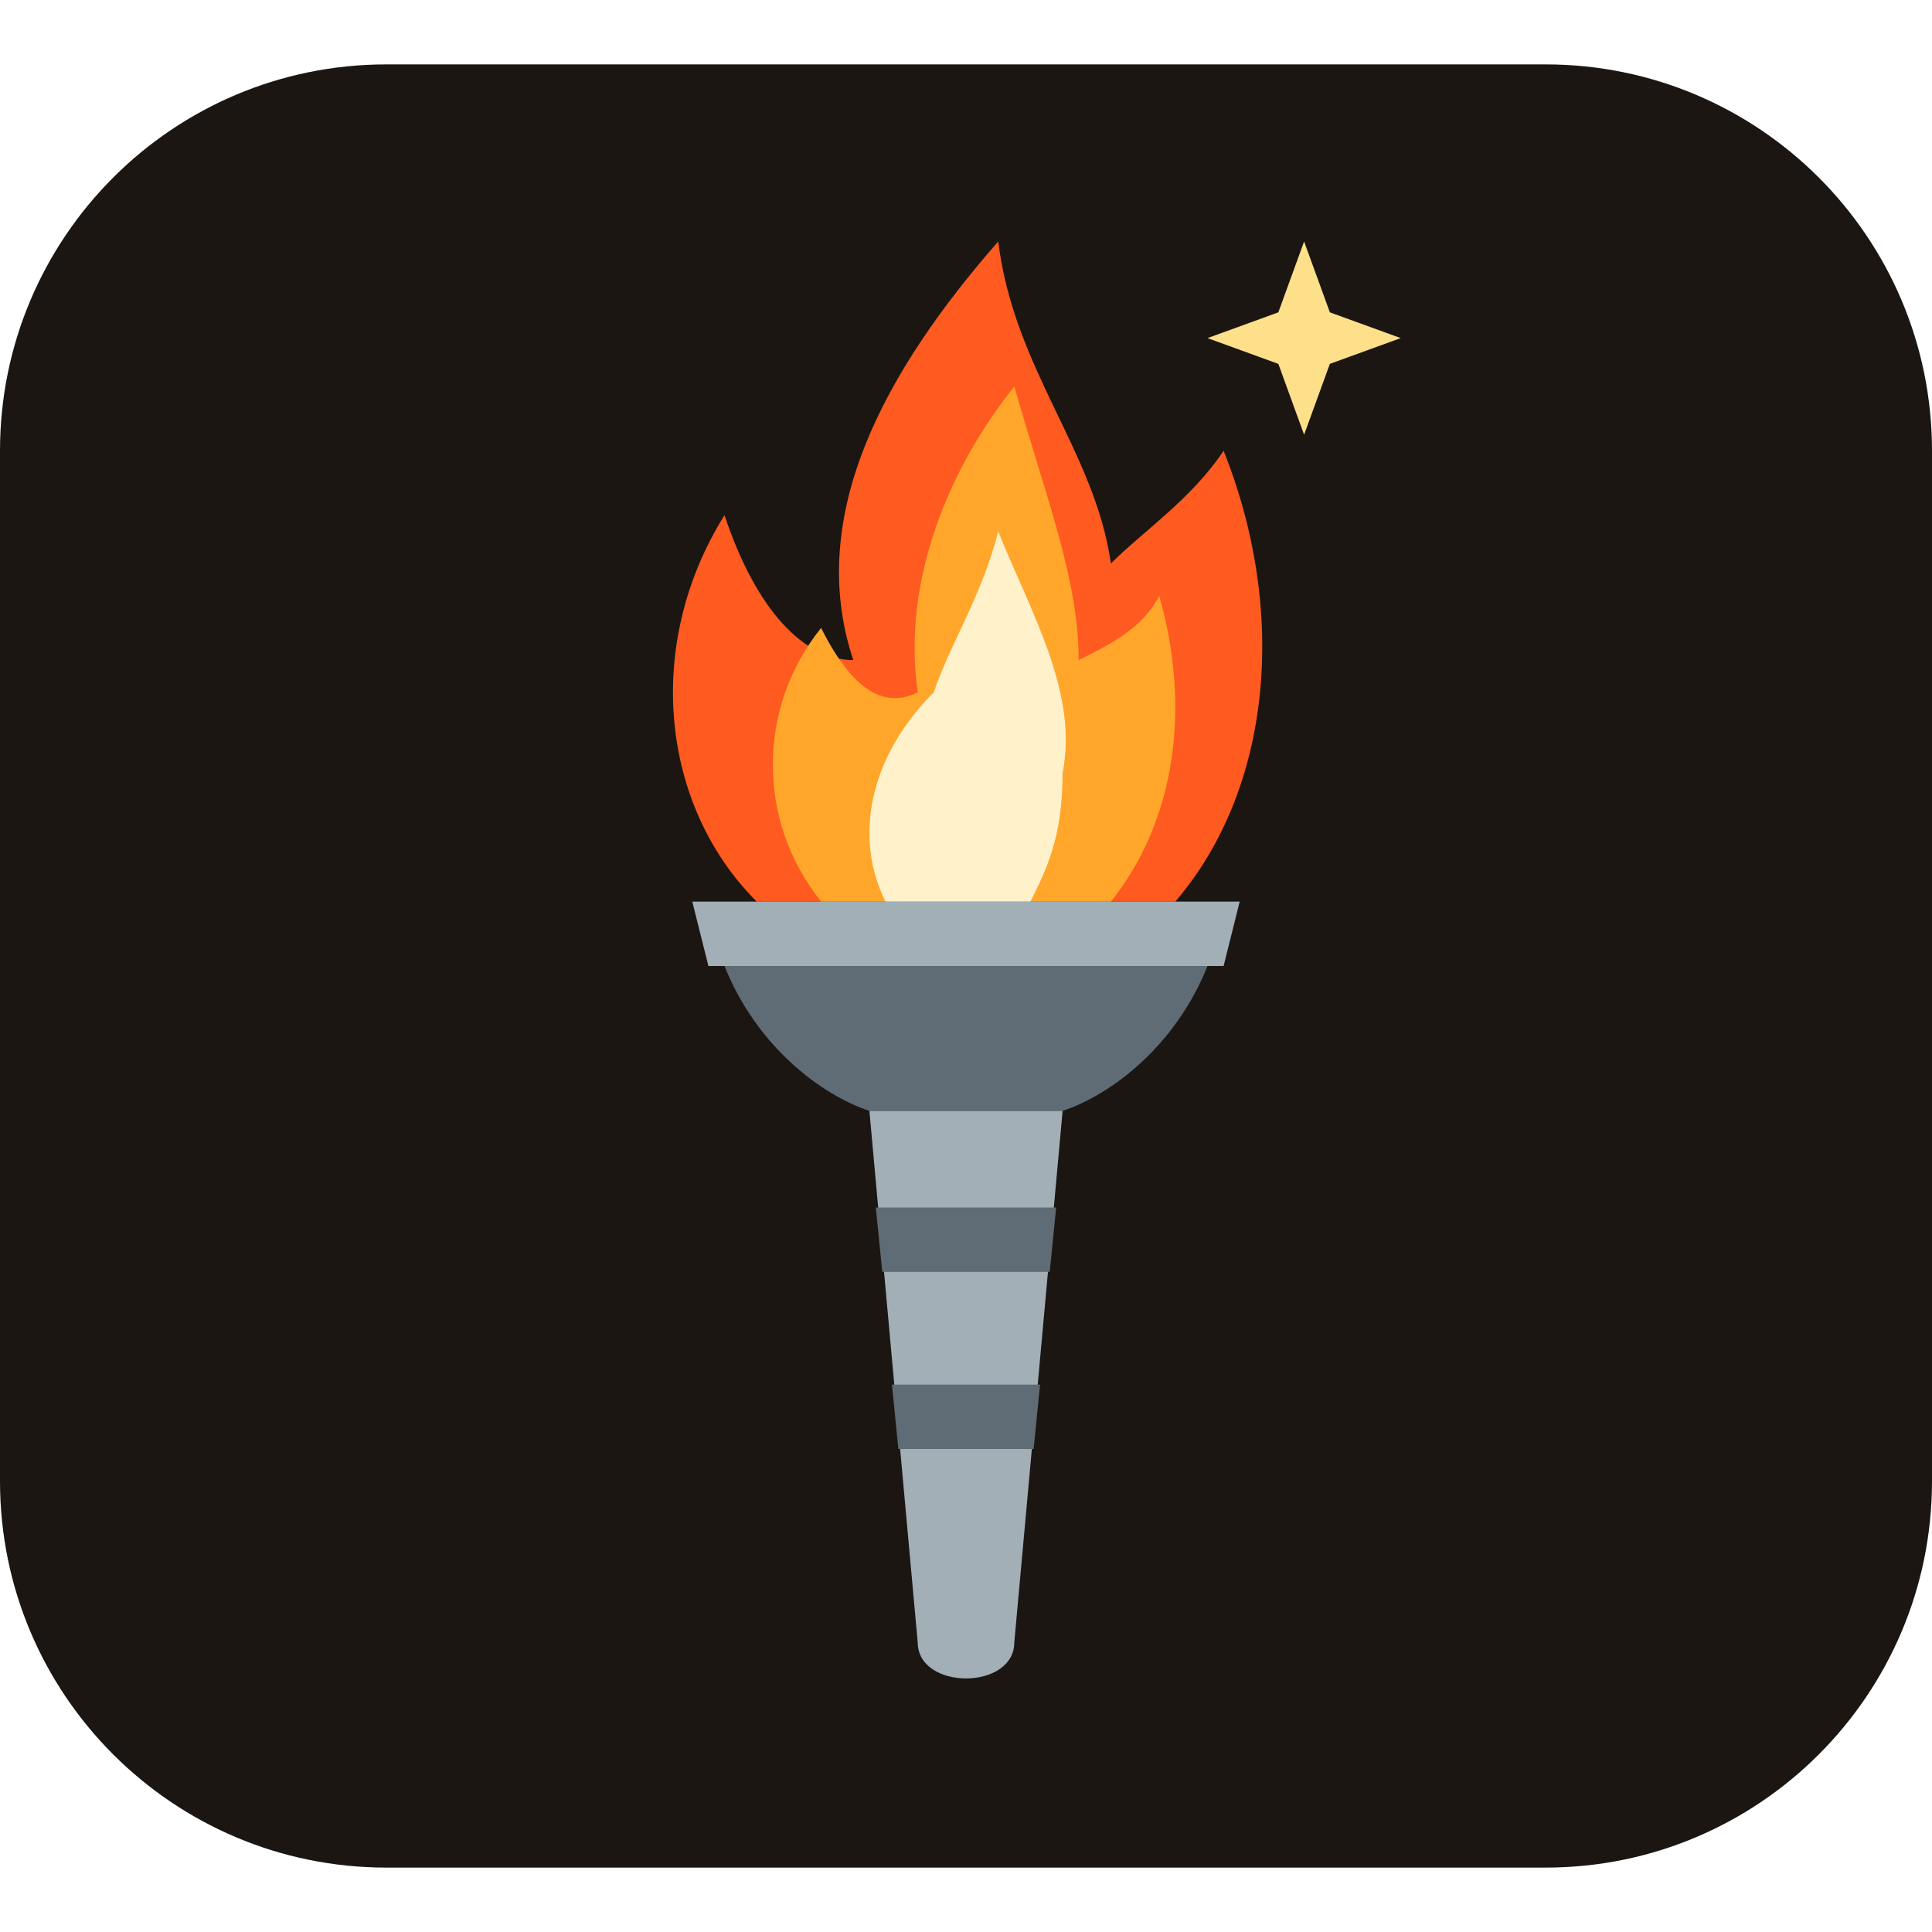
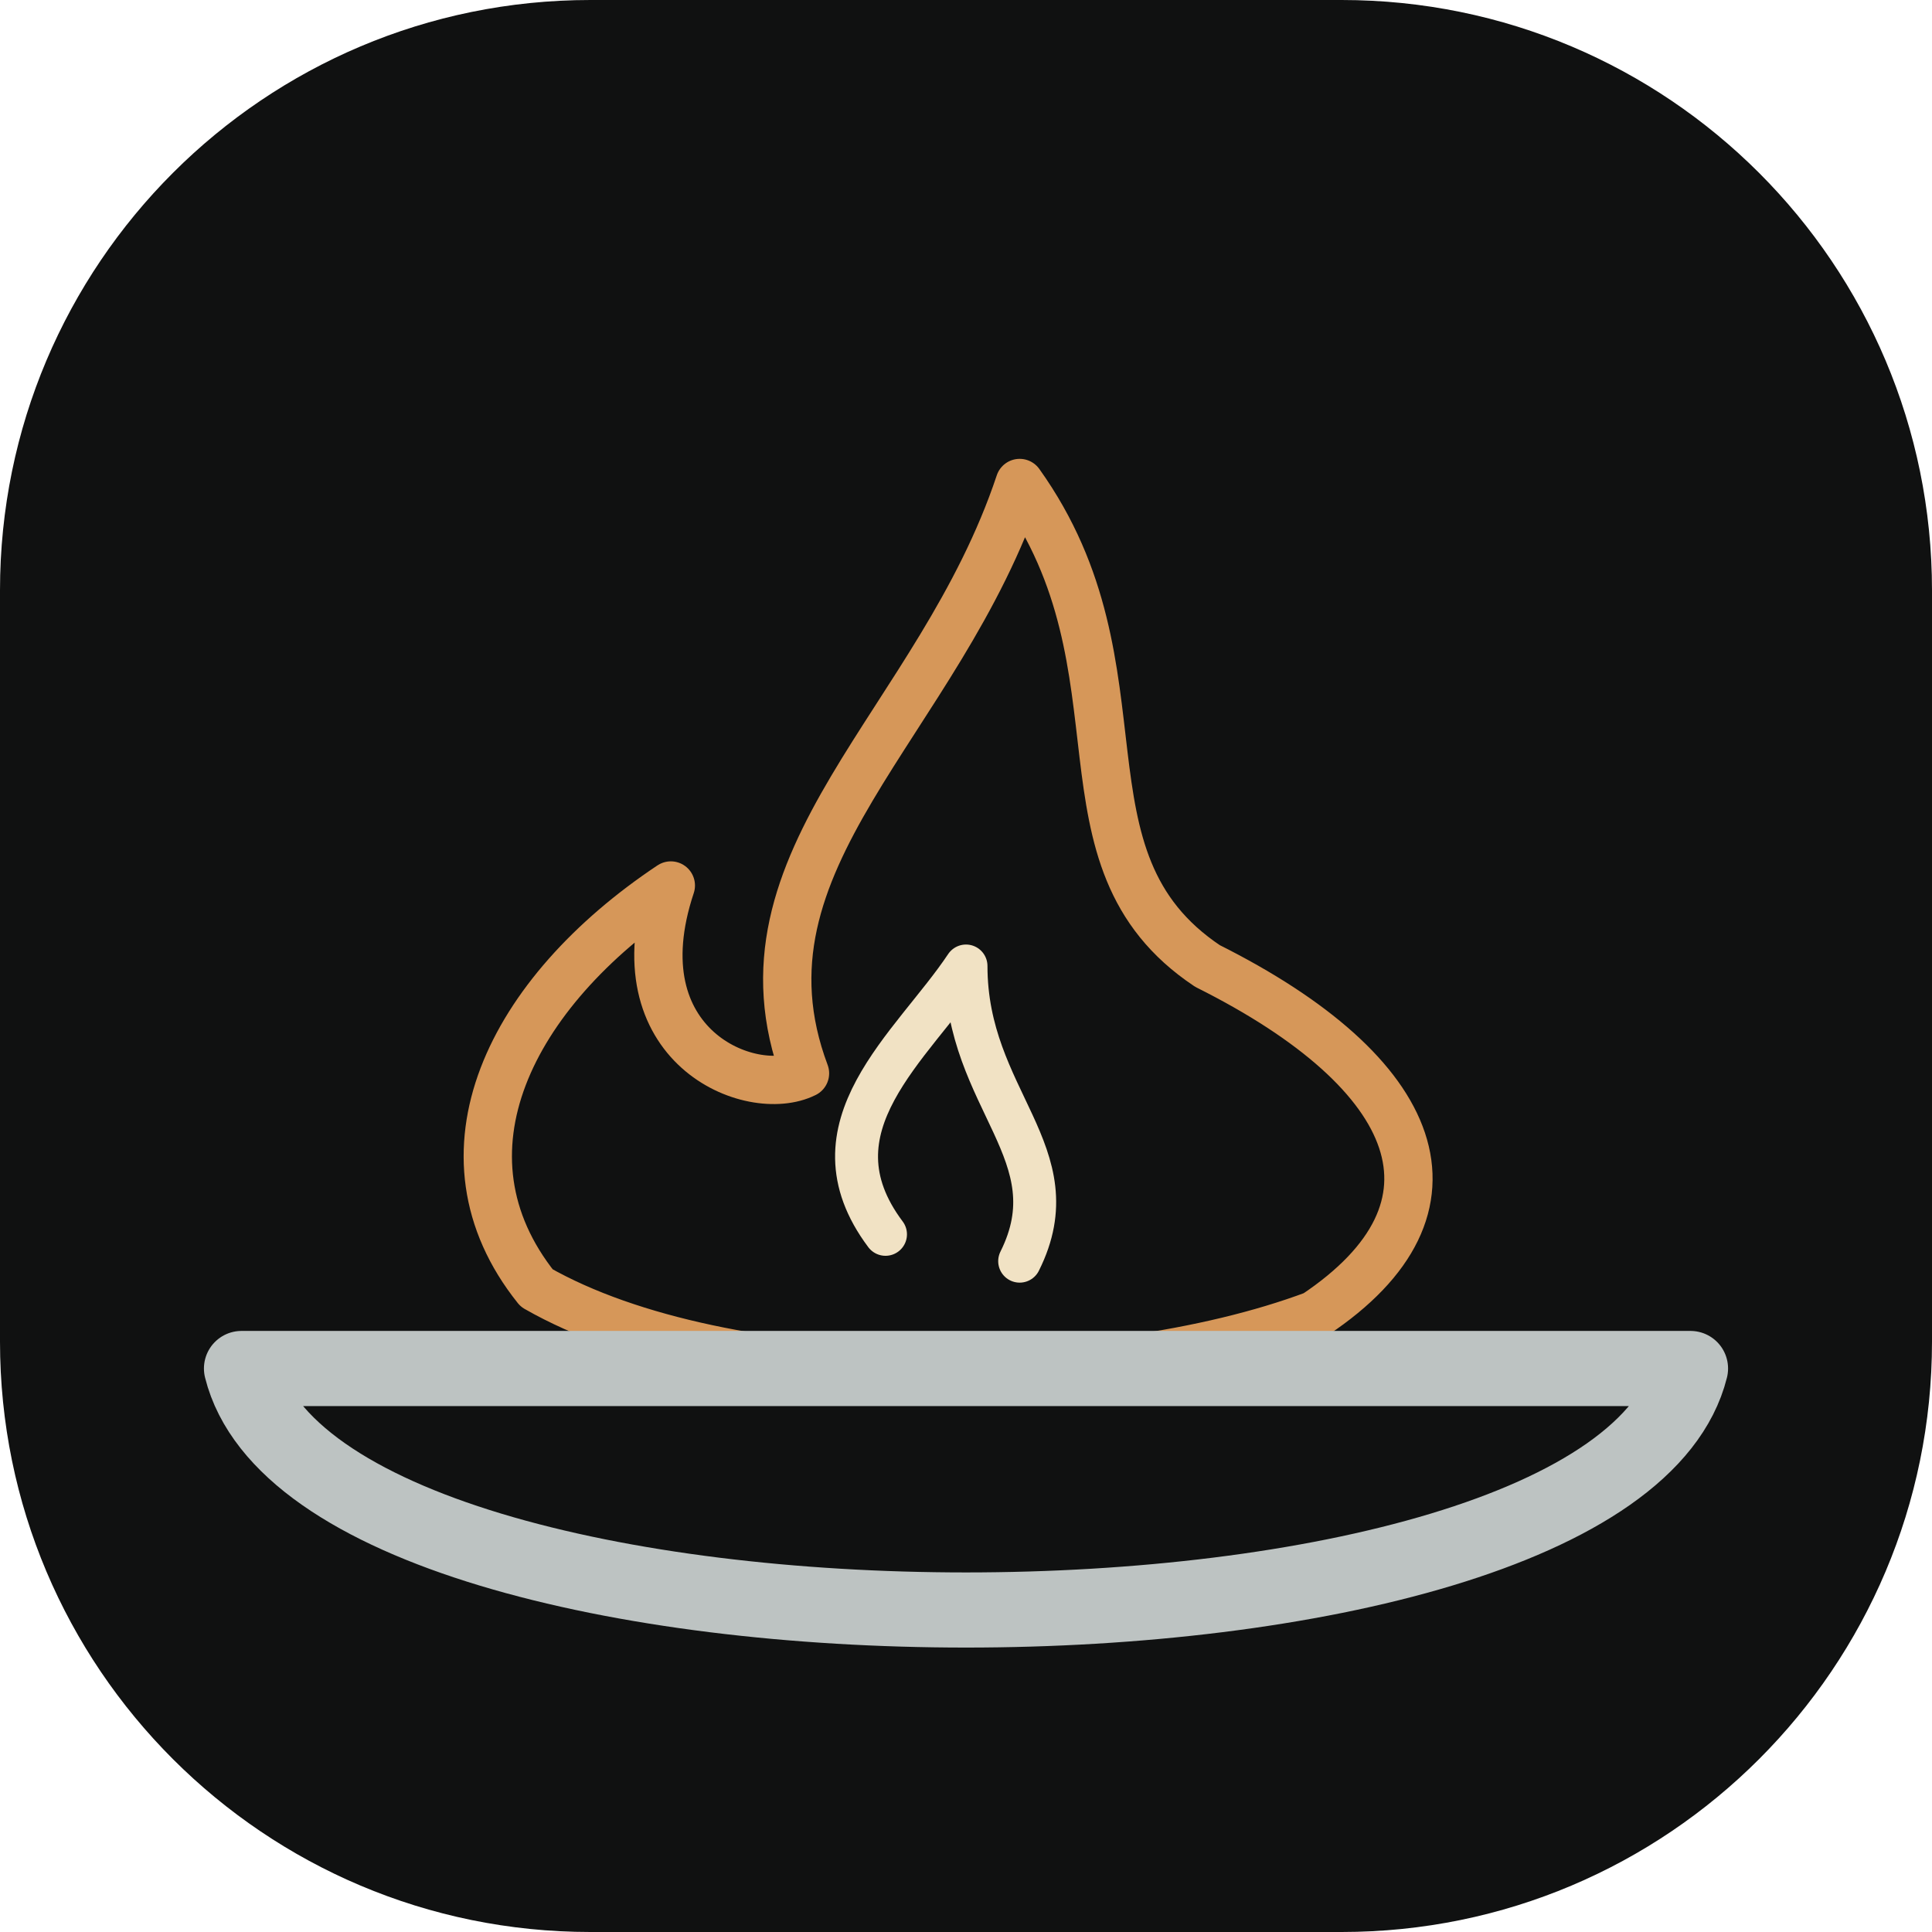
- <svg xmlns="http://www.w3.org/2000/svg" viewBox="-28 -8 120 112" width="512" height="512" role="img" aria-label="thermite">
-   <rect x="-28" y="-8" width="120" height="112" rx="24" fill="#1c1613" />
-   <path fill="#ff5a1f" d="M19 44 C13 38 12 28 17 20 C19 26 22 29 25 29 C22 20 27 11 34 3 C35 11 40 16 41 23 C43 21 46 19 48 16 C52 26 51 37 45 44 Z" />
-   <path fill="#ffa62b" d="M23 44 C19 39 19 32 23 27 C25 31 27 32 29 31 C28 24 31 17 35 12 C37 19 39 24 39 29 C41 28 43 27 44 25 C46 32 45 39 41 44 Z" />
-   <path fill="#fff1c9" d="M27 44 C25 40 26 35 30 31 C31 28 33 25 34 21 C36 26 39 31 38 36 C38 40 37 42 36 44 Z" />
-   <path fill="#ffe08a" d="M53 3 L54.6 7.4 L59 9 L54.6 10.6 L53 15 L51.4 10.6 L47 9 L51.4 7.4 Z" />
-   <path fill="#a3afb7" d="M15 44 L49 44 L48 48 L16 48 Z" />
-   <path fill="#5f6c75" d="M17 48 L47 48 C45 53 41 56 38 57 L26 57 C23 56 19 53 17 48 Z" />
-   <path fill="#a3afb7" d="M26 57 L38 57 L35 90 C35 93 29 93 29 90 Z" />
-   <path fill="#5f6c75" d="M26.4 63 L37.6 63 L37.2 67 L26.8 67 Z" />
-   <path fill="#5f6c75" d="M27.4 74 L36.6 74 L36.2 78 L27.8 78 Z" />
+ <svg xmlns="http://www.w3.org/2000/svg" viewBox="-4 -4 72 72" width="512" height="512" role="img" aria-label="thermite">
+   <rect x="-4" y="-4" width="72" height="72" rx="22" fill="#101111" />
+   <path fill="none" stroke="#d69759" stroke-width="1.8" stroke-linecap="round" stroke-linejoin="round" d="M16 44 C12 39 15 33 21 29 C19 35 24 37 26 36 C23 28 31 23 34 14 C39 21 35 28 41 32 C49 36 51 41 45 45 C37 48 23 48 16 44" />
+   <path fill="none" stroke="#f1e2c4" stroke-width="1.6" stroke-linecap="round" stroke-linejoin="round" d="M29 42 C26 38 30 35 32 32 C32 37 36 39 34 43" />
+   <path fill="none" stroke="#bdc3c2" stroke-width="2.8" stroke-linecap="round" stroke-linejoin="round" d="M5 47 L59 47 C56 59 8 59 5 47" />
</svg>
